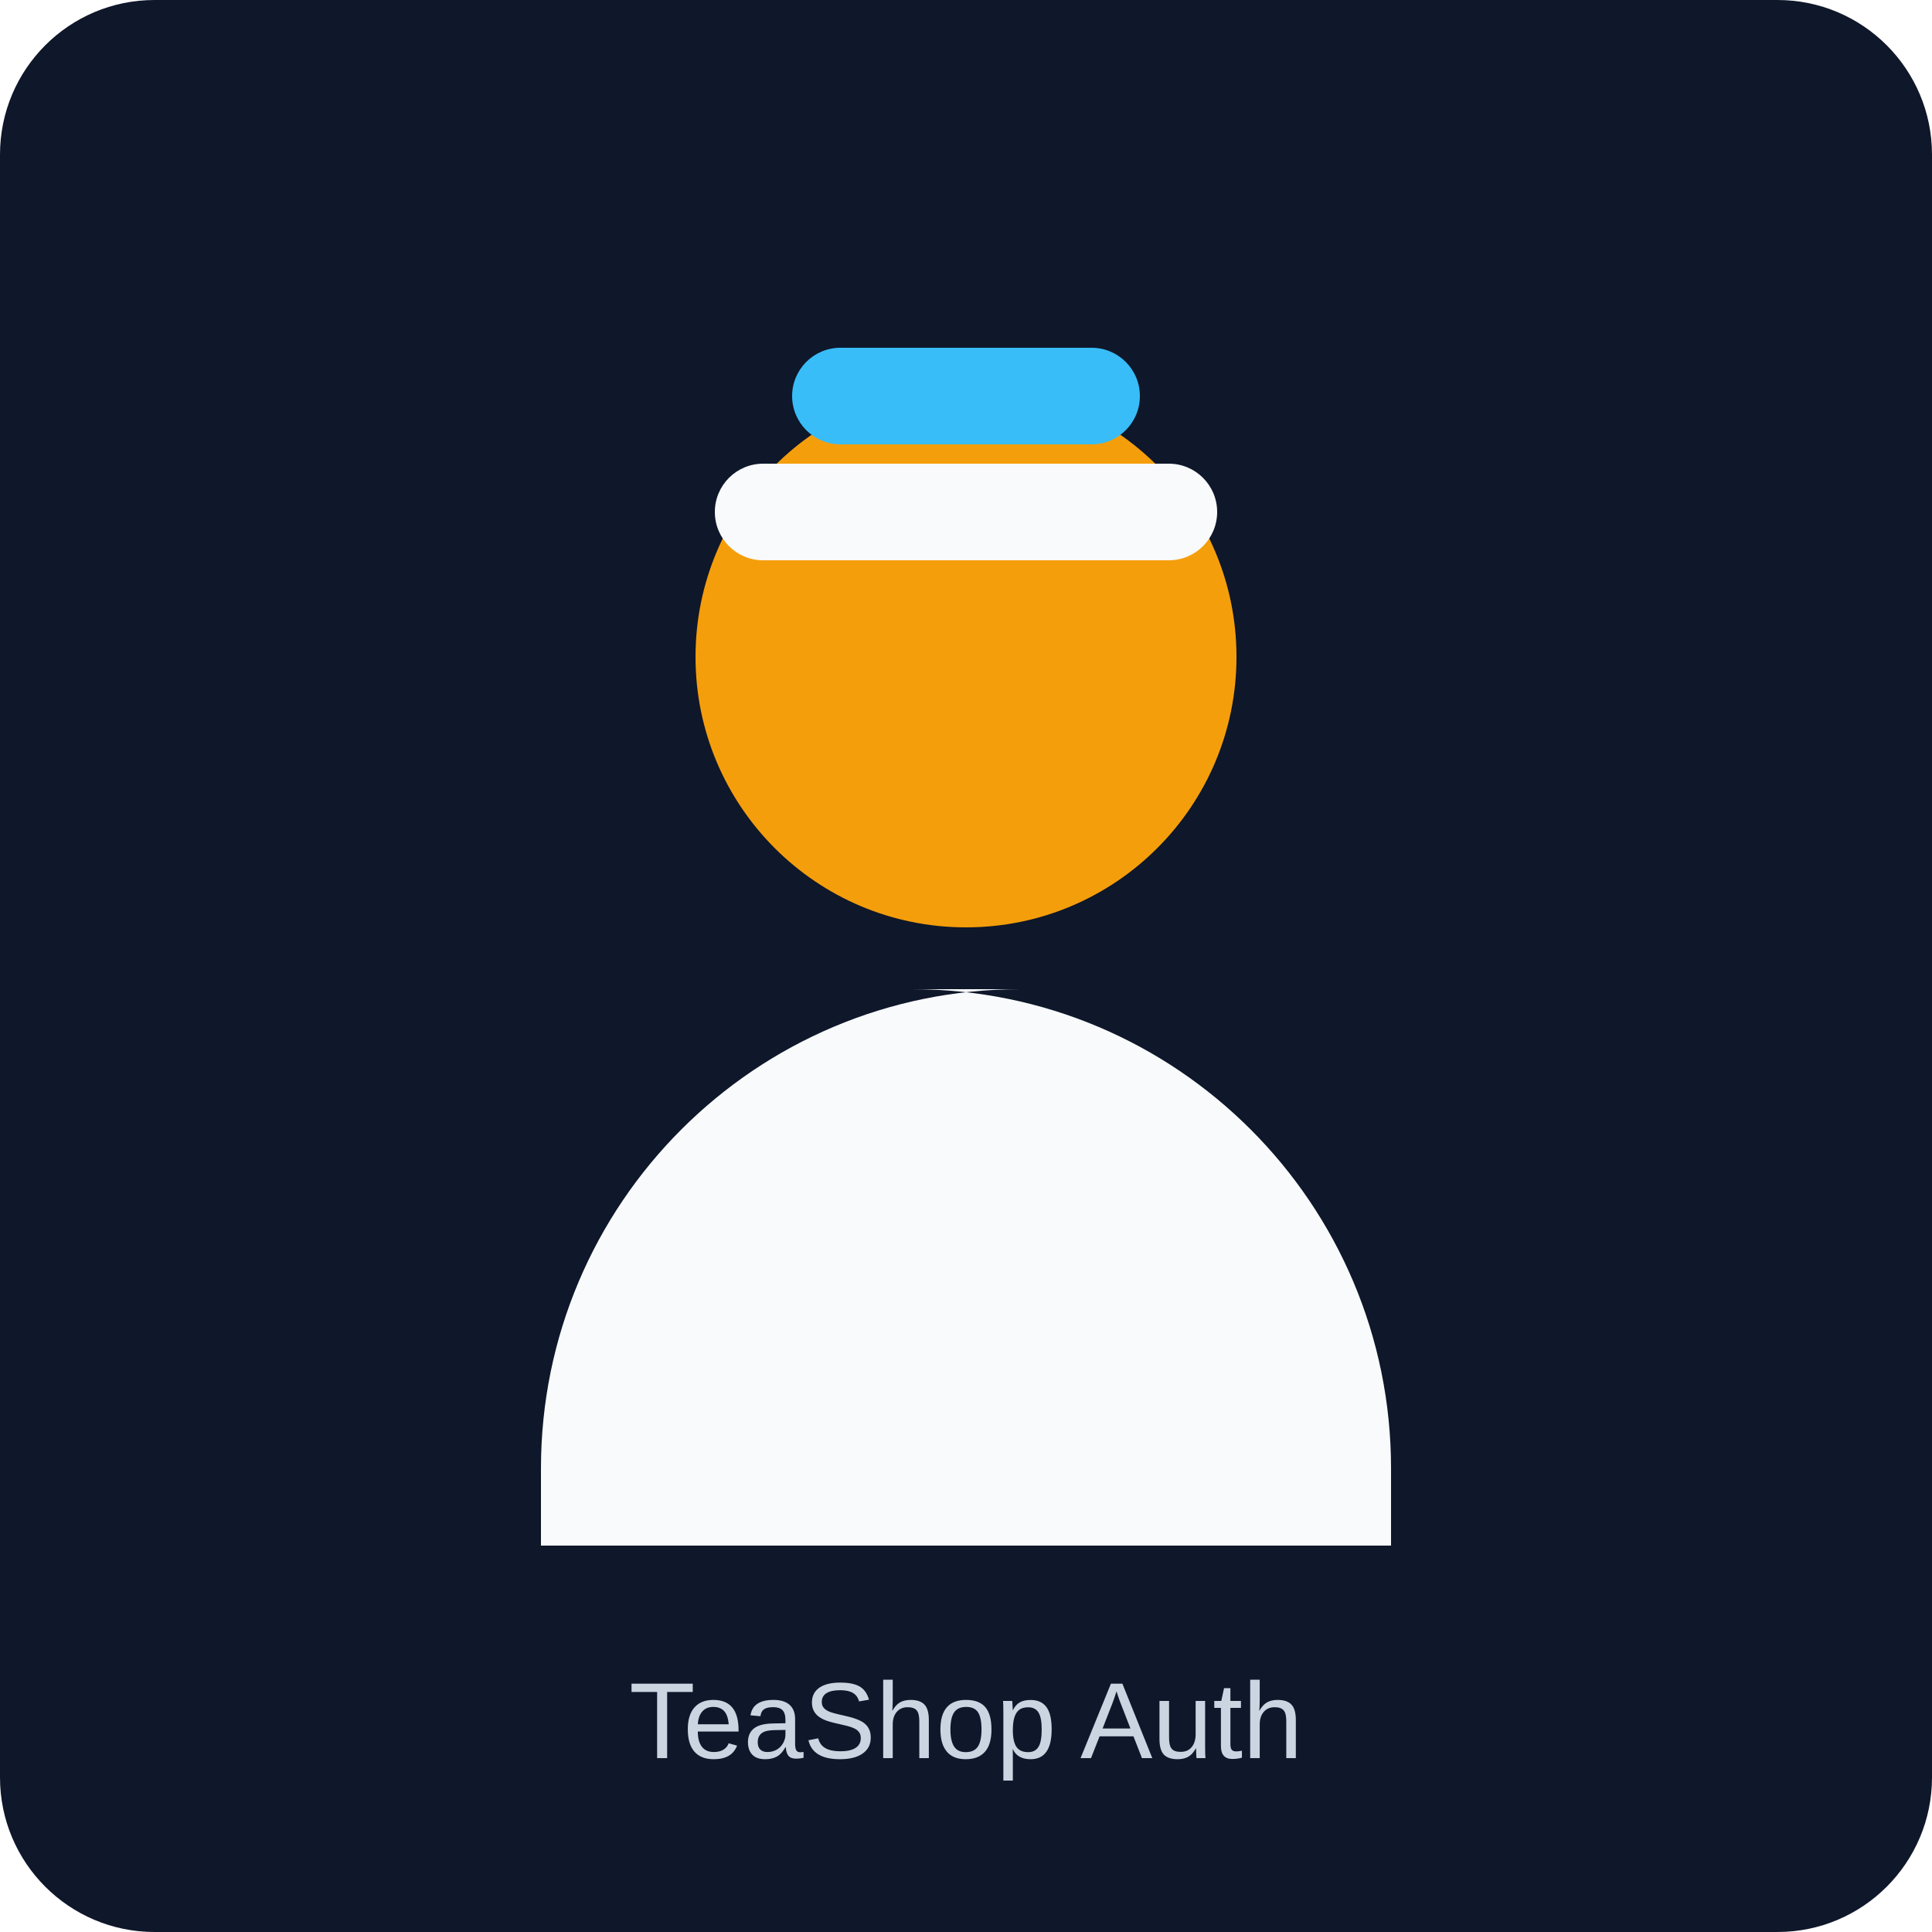
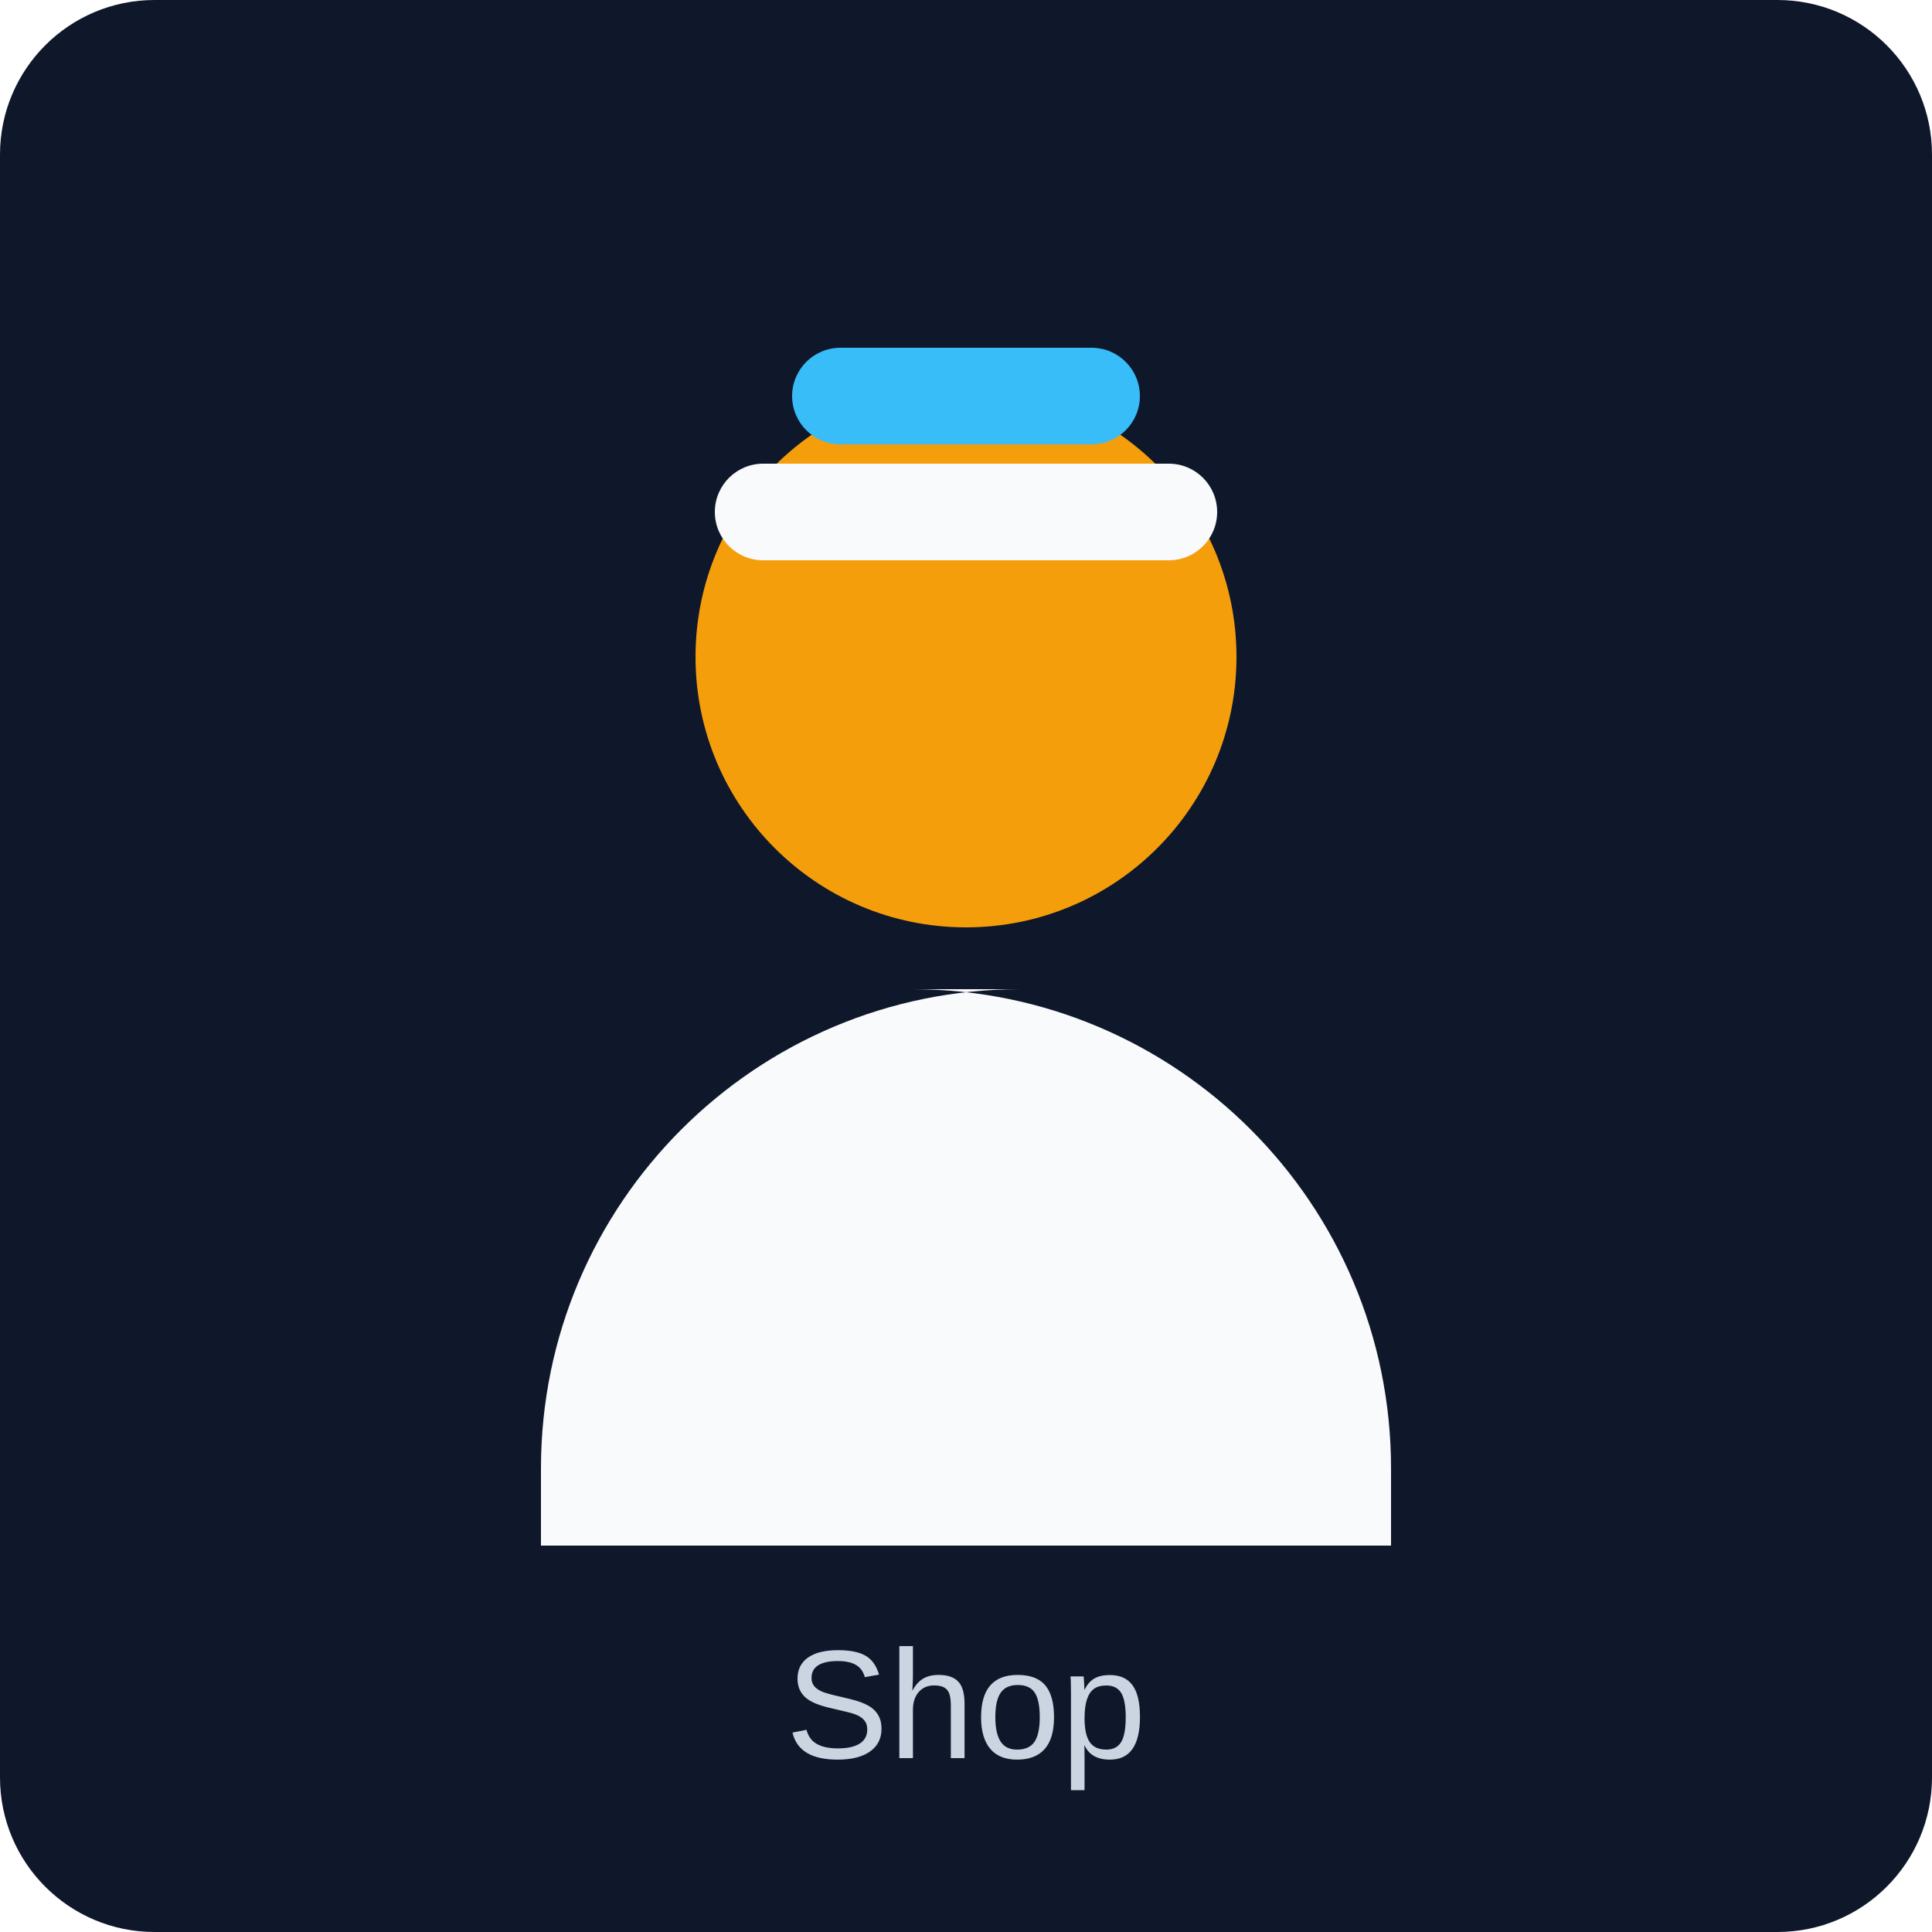
<svg xmlns="http://www.w3.org/2000/svg" width="500" height="500" viewBox="0 0 500 500" fill="none">
  <rect width="500" height="500" rx="40" fill="#0F172A" />
  <circle cx="250" cy="170" r="70" fill="#F59E0B" />
  <path d="M140 380C140 311.517 195.517 256 264 256H236C304.483 256 360 311.517 360 380V400H140V380Z" fill="#F8FAFC" />
  <rect x="185" y="120" width="130" height="25" rx="12.5" fill="#F8FAFC" />
  <rect x="205" y="90" width="90" height="25" rx="12.5" fill="#38BDF8" />
-   <text x="250" y="455" text-anchor="middle" fill="#CBD5E1" font-size="28" font-family="Arial">
-         TeaShop Auth
+   <text x="250" y="455" text-anchor="middle" fill="#CBD5E1" font-size="40" font-family="Arial">
+         Shop
    </text>
</svg>
